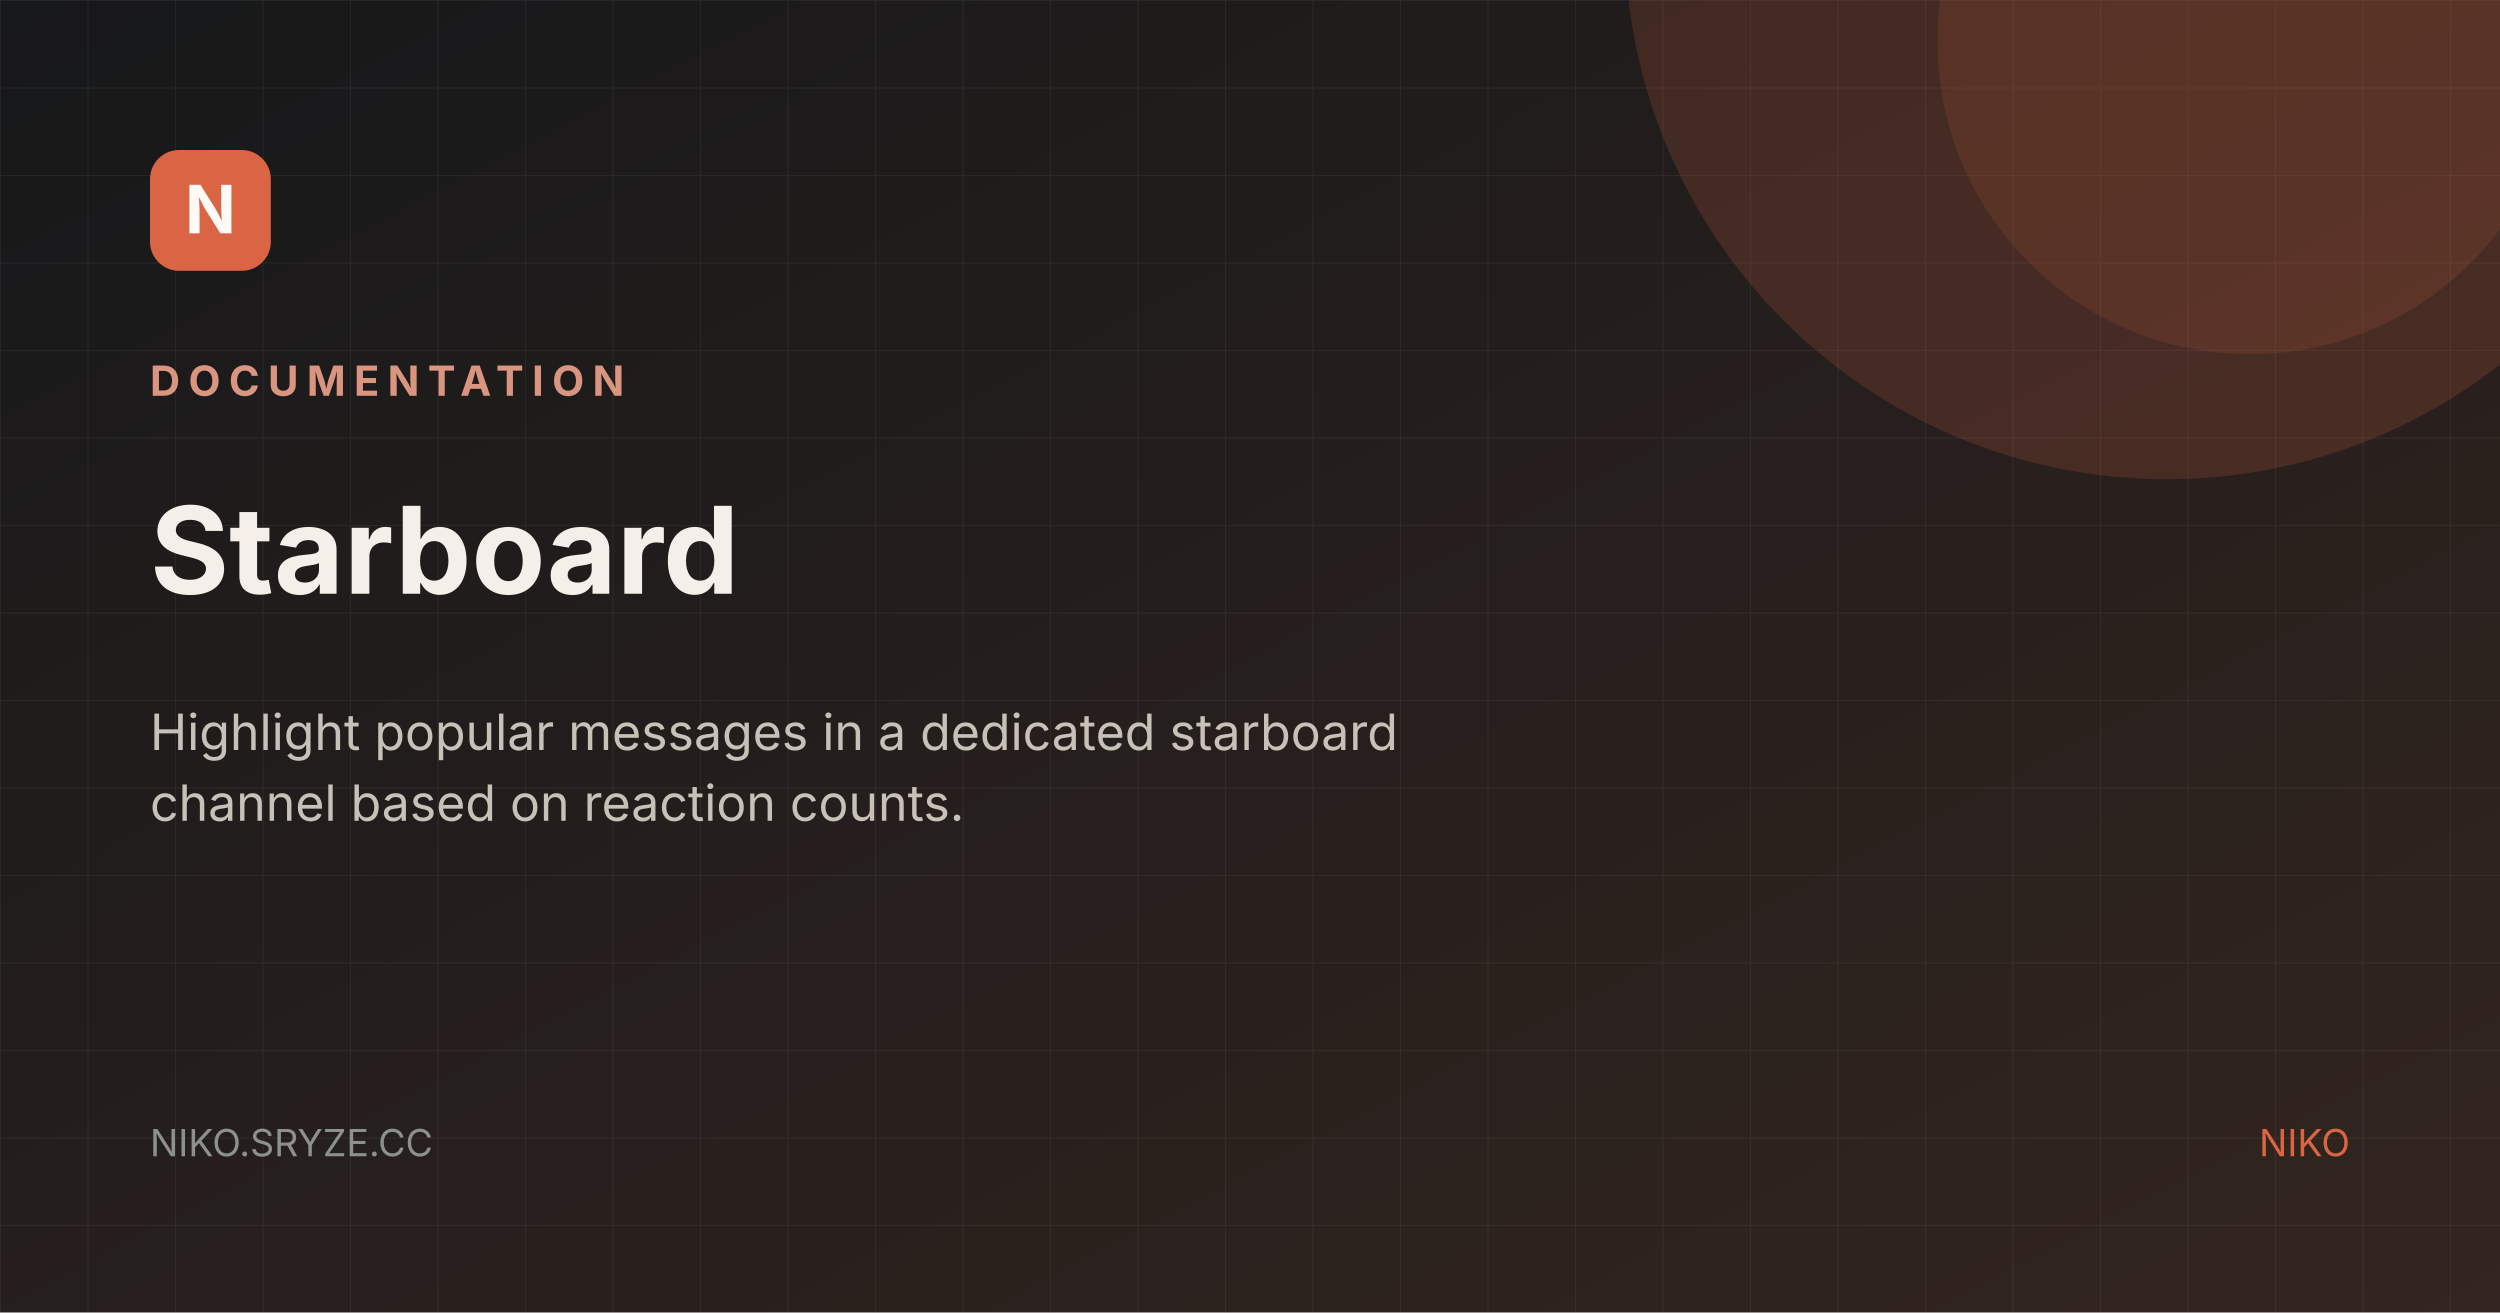
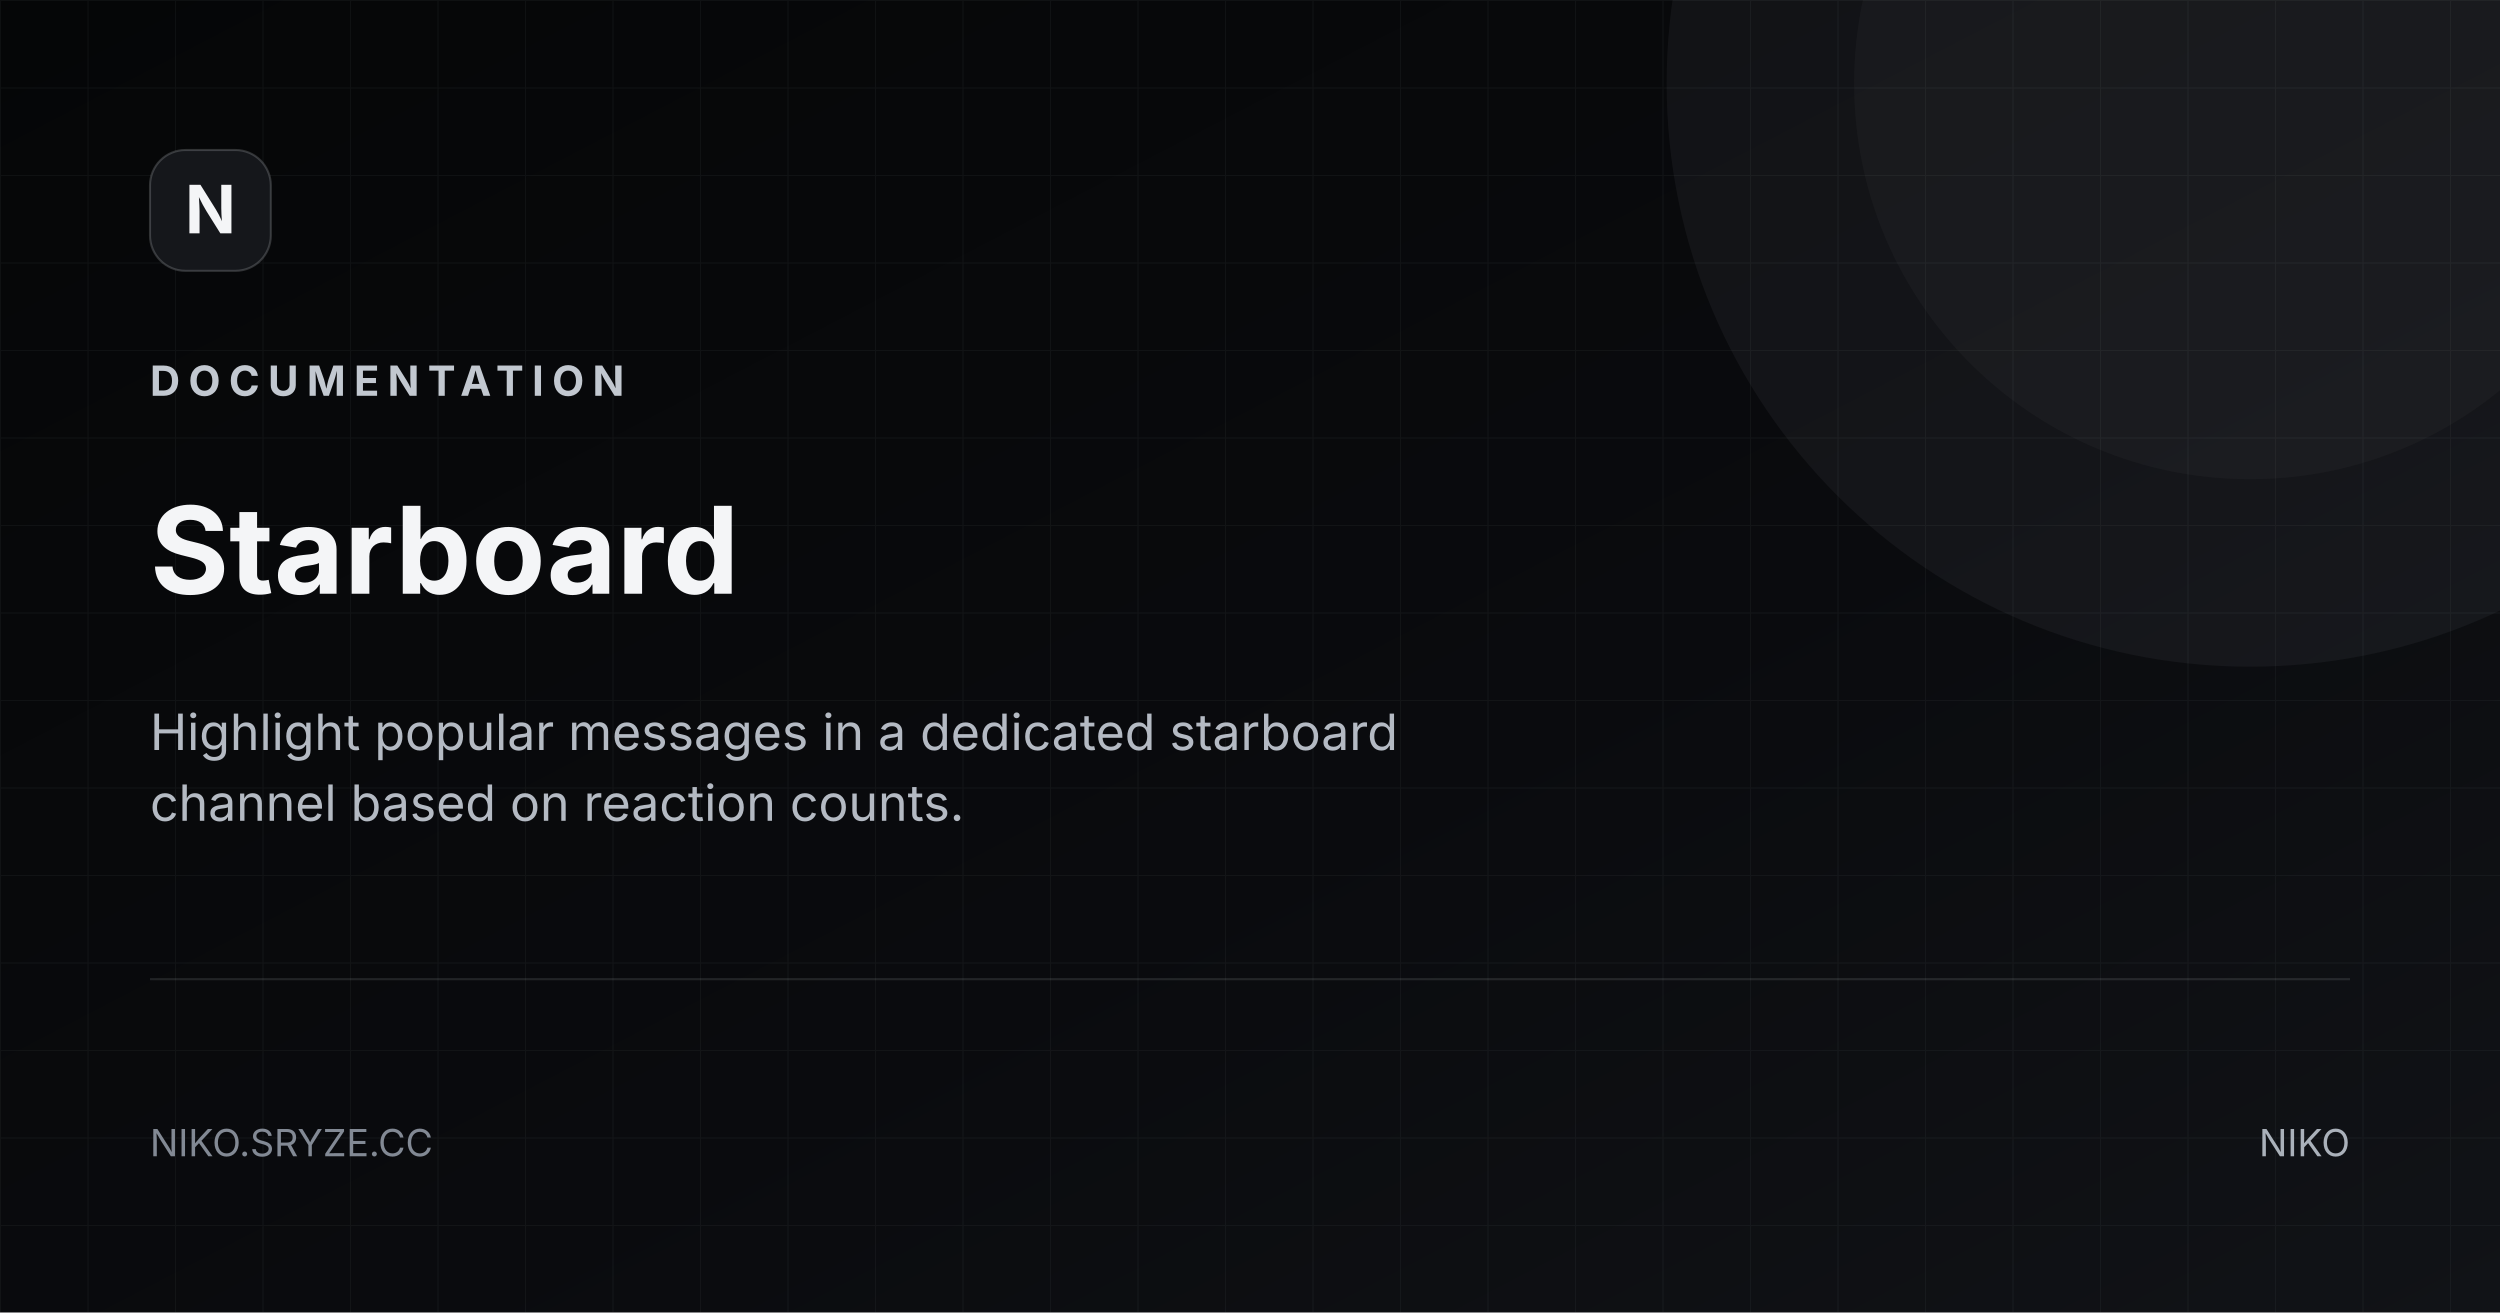
<svg xmlns="http://www.w3.org/2000/svg" width="1200" height="630" viewBox="0 0 1200 630">
  <defs>
    <linearGradient id="bg" x1="0" y1="0" x2="1" y2="1">
-       <stop stop-color="#17181a" />
-       <stop offset="1" stop-color="#33251f" />
+       <stop stop-color="#050607" />
+       <stop offset=".58" stop-color="#0a0b0e" />
+       <stop offset="1" stop-color="#111317" />
    </linearGradient>
    <pattern id="grid" width="42" height="42" patternUnits="userSpaceOnUse">
-       <path d="M42 0H0V42" fill="none" stroke="#f4f0e9" stroke-opacity=".06" />
+       <path d="M42 0H0V42" fill="none" stroke="#dce1e8" stroke-opacity=".045" />
    </pattern>
  </defs>
  <rect width="1200" height="630" fill="url(#bg)" />
  <rect width="1200" height="630" fill="url(#grid)" />
-   <circle cx="1040" cy="-30" r="260" fill="#d96545" fill-opacity=".18" />
-   <circle cx="1080" cy="20" r="150" fill="#d96545" fill-opacity=".14" />
-   <rect x="72" y="72" width="58" height="58" rx="14" fill="#d96545" />
-   <text x="101" y="112" text-anchor="middle" fill="#fffaf5" font-family="Inter,sans-serif" font-size="32" font-weight="700">N</text>
-   <text x="72" y="190" fill="#d9957f" font-family="Inter,sans-serif" font-size="20" font-weight="700" letter-spacing="4">DOCUMENTATION</text>
-   <text x="72" y="285" fill="#f4f0e9" font-family="Inter,sans-serif" font-size="58" font-weight="700">Starboard</text>
-   <text x="72" y="360" fill="#c8c1b8" font-family="Inter,sans-serif" font-size="24">Highlight popular messages in a dedicated starboard</text>
-   <text x="72" y="394" fill="#c8c1b8" font-family="Inter,sans-serif" font-size="24">channel based on reaction counts.</text>
-   <text x="72" y="555" fill="#8c918e" font-family="Inter,sans-serif" font-size="18">NIKO.SRYZE.CC</text>
-   <text x="1128" y="555" text-anchor="end" fill="#d96545" font-family="Inter,sans-serif" font-size="18">NIKO</text>
+   <circle cx="1080" cy="40" r="280" fill="#aab1ba" fill-opacity=".065" />
+   <circle cx="1080" cy="40" r="190" fill="#d5d9df" fill-opacity=".035" />
+   <path d="M72 470H1128" stroke="#dce1e8" stroke-opacity=".12" />
+   <rect x="72" y="72" width="58" height="58" rx="17" fill="#15171b" stroke="#dce1e8" stroke-opacity=".2" />
+   <text x="101" y="112" text-anchor="middle" fill="#f4f5f7" font-family="Inter,sans-serif" font-size="32" font-weight="700">N</text>
+   <text x="72" y="190" fill="#c2c8d0" font-family="Inter,sans-serif" font-size="20" font-weight="700" letter-spacing="4">DOCUMENTATION</text>
+   <text x="72" y="285" fill="#f4f5f7" font-family="Inter,sans-serif" font-size="58" font-weight="700">Starboard</text>
+   <text x="72" y="360" fill="#b4bac3" font-family="Inter,sans-serif" font-size="24">Highlight popular messages in a dedicated starboard</text>
+   <text x="72" y="394" fill="#b4bac3" font-family="Inter,sans-serif" font-size="24">channel based on reaction counts.</text>
+   <text x="72" y="555" fill="#828994" font-family="Inter,sans-serif" font-size="18">NIKO.SRYZE.CC</text>
+   <text x="1128" y="555" text-anchor="end" fill="#aab1ba" font-family="Inter,sans-serif" font-size="18">NIKO</text>
</svg>
